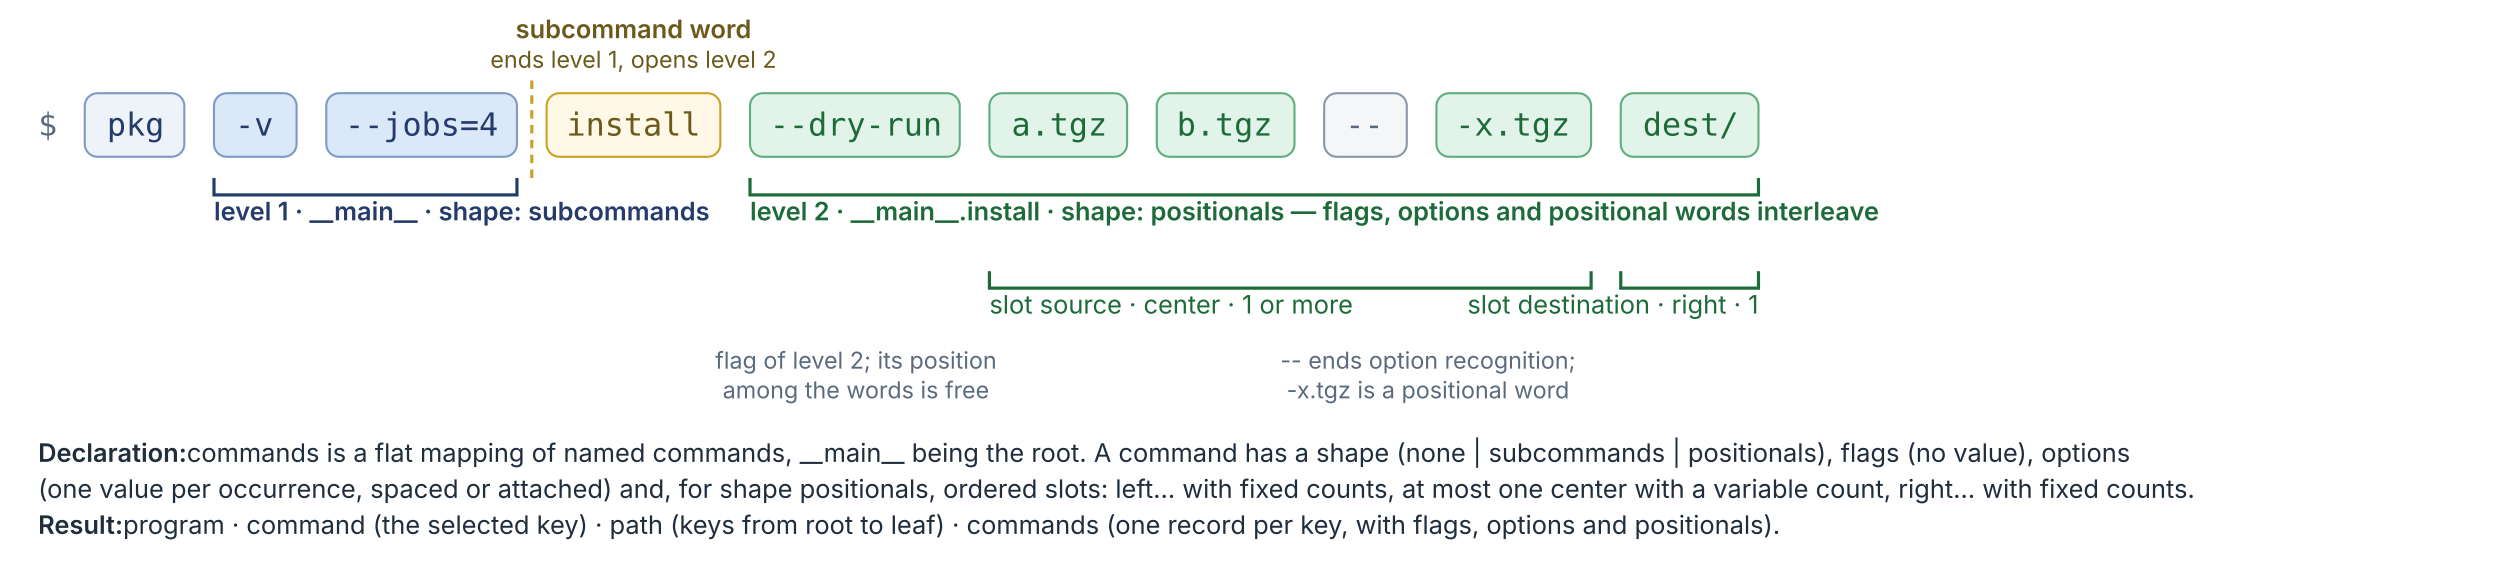
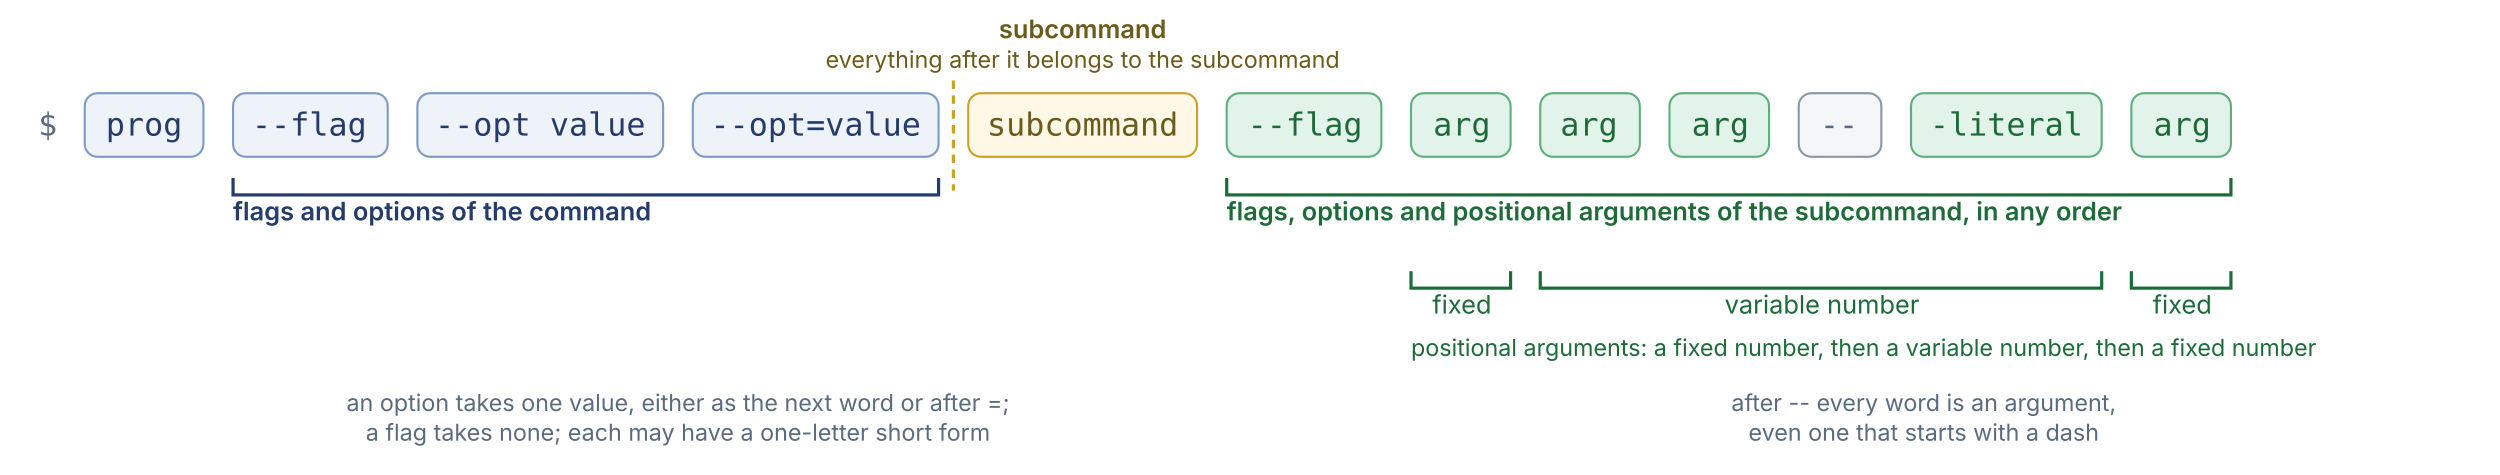
- <svg xmlns="http://www.w3.org/2000/svg" viewBox="0 0 1180 273" font-family="Inter, Roboto, Helvetica, Arial, sans-serif" role="img" aria-labelledby="t d">
+ <svg xmlns="http://www.w3.org/2000/svg" viewBox="0 0 1180 224" font-family="Inter, Roboto, Helvetica, Arial, sans-serif" role="img" aria-labelledby="t d">
  <text x="18" y="64" font-family="JetBrains Mono, Menlo, monospace" font-size="15" fill="#5b6b7f">$</text>
-   <rect x="40" y="44" width="47" height="30" rx="6" fill="#eef2f9" stroke="#7f9ac4" />
-   <text x="64" y="64" text-anchor="middle" font-family="JetBrains Mono, Menlo, monospace" font-size="15" fill="#243b6b">pkg</text>
-   <rect x="101" y="44" width="39" height="30" rx="6" fill="#dbe8f8" stroke="#7f9ac4" />
-   <text x="120" y="64" text-anchor="middle" font-family="JetBrains Mono, Menlo, monospace" font-size="15" fill="#243b6b">-v</text>
-   <rect x="154" y="44" width="90" height="30" rx="6" fill="#dbe8f8" stroke="#7f9ac4" />
-   <text x="199" y="64" text-anchor="middle" font-family="JetBrains Mono, Menlo, monospace" font-size="15" fill="#243b6b">--jobs=4</text>
-   <rect x="258" y="44" width="82" height="30" rx="6" fill="#fff8e6" stroke="#c9a227" />
-   <text x="299" y="64" text-anchor="middle" font-family="JetBrains Mono, Menlo, monospace" font-size="15" fill="#6b5a1a">install</text>
-   <rect x="354" y="44" width="99" height="30" rx="6" fill="#e2f3ea" stroke="#5fae7f" />
-   <text x="404" y="64" text-anchor="middle" font-family="JetBrains Mono, Menlo, monospace" font-size="15" fill="#1e6b3a">--dry-run</text>
-   <rect x="467" y="44" width="65" height="30" rx="6" fill="#e2f3ea" stroke="#5fae7f" />
-   <text x="500" y="64" text-anchor="middle" font-family="JetBrains Mono, Menlo, monospace" font-size="15" fill="#1e6b3a">a.tgz</text>
-   <rect x="546" y="44" width="65" height="30" rx="6" fill="#e2f3ea" stroke="#5fae7f" />
-   <text x="578" y="64" text-anchor="middle" font-family="JetBrains Mono, Menlo, monospace" font-size="15" fill="#1e6b3a">b.tgz</text>
-   <rect x="625" y="44" width="39" height="30" rx="6" fill="#f4f6f8" stroke="#8a98a8" />
-   <text x="644" y="64" text-anchor="middle" font-family="JetBrains Mono, Menlo, monospace" font-size="15" fill="#5b6b7f">--</text>
-   <rect x="678" y="44" width="73" height="30" rx="6" fill="#e2f3ea" stroke="#5fae7f" />
-   <text x="714" y="64" text-anchor="middle" font-family="JetBrains Mono, Menlo, monospace" font-size="15" fill="#1e6b3a">-x.tgz</text>
-   <rect x="765" y="44" width="65" height="30" rx="6" fill="#e2f3ea" stroke="#5fae7f" />
-   <text x="798" y="64" text-anchor="middle" font-family="JetBrains Mono, Menlo, monospace" font-size="15" fill="#1e6b3a">dest/</text>
-   <text x="299" y="18" text-anchor="middle" font-size="12" fill="#6b5a1a" font-weight="600">subcommand word</text>
-   <text x="299" y="32" text-anchor="middle" font-size="11" fill="#6b5a1a">ends level 1, opens level 2</text>
-   <line x1="251" y1="38" x2="251" y2="84" stroke="#c9a227" stroke-width="1.5" stroke-dasharray="4 3" />
-   <path d="M101 84 v8 h143 v-8" fill="none" stroke="#243b6b" stroke-width="1.5" />
-   <text x="101" y="104" text-anchor="start" font-size="12" fill="#243b6b" font-weight="600">level 1 · __main__ · shape: subcommands</text>
-   <path d="M354 84 v8 h476 v-8" fill="none" stroke="#1e6b3a" stroke-width="1.5" />
-   <text x="354" y="104" text-anchor="start" font-size="12" fill="#1e6b3a" font-weight="600">level 2 · __main__.install · shape: positionals — flags, options and positional words interleave</text>
-   <path d="M467 128 v8 h284 v-8" fill="none" stroke="#1e6b3a" stroke-width="1.5" />
-   <text x="467" y="148" text-anchor="start" font-size="12" fill="#1e6b3a" font-weight="normal">slot source · center · 1 or more</text>
-   <path d="M765 128 v8 h65 v-8" fill="none" stroke="#1e6b3a" stroke-width="1.5" />
-   <text x="830" y="148" text-anchor="end" font-size="12" fill="#1e6b3a" font-weight="normal">slot destination · right · 1</text>
-   <text x="404" y="174" text-anchor="middle" font-size="11" fill="#5b6b7f">flag of level 2; its position</text>
-   <text x="404" y="188" text-anchor="middle" font-size="11" fill="#5b6b7f">among the words is free</text>
-   <text x="674" y="174" text-anchor="middle" font-size="11" fill="#5b6b7f">-- ends option recognition;</text>
-   <text x="674" y="188" text-anchor="middle" font-size="11" fill="#5b6b7f">-x.tgz is a positional word</text>
-   <text x="18" y="218" font-size="12" fill="#1f2d3d">
-     <tspan font-weight="600">Declaration: </tspan>commands is a flat mapping of named commands, __main__ being the root. A command has a shape (none | subcommands | positionals), flags (no value), options</text>
-   <text x="18" y="235" font-size="12" fill="#1f2d3d">
-     <tspan font-weight="600" />(one value per occurrence, spaced or attached) and, for shape positionals, ordered slots: left… with fixed counts, at most one center with a variable count, right… with fixed counts.</text>
-   <text x="18" y="252" font-size="12" fill="#1f2d3d">
-     <tspan font-weight="600">Result: </tspan>program · command (the selected key) · path (keys from root to leaf) · commands (one record per key, with flags, options and positionals).</text>
+   <rect x="40" y="44" width="56" height="30" rx="6" fill="#eef2f9" stroke="#7f9ac4" />
+   <text x="68" y="64" text-anchor="middle" font-family="JetBrains Mono, Menlo, monospace" font-size="15" fill="#243b6b">prog</text>
+   <rect x="110" y="44" width="73" height="30" rx="6" fill="#eef2f9" stroke="#7f9ac4" />
+   <text x="146" y="64" text-anchor="middle" font-family="JetBrains Mono, Menlo, monospace" font-size="15" fill="#243b6b">--flag</text>
+   <rect x="197" y="44" width="116" height="30" rx="6" fill="#eef2f9" stroke="#7f9ac4" />
+   <text x="255" y="64" text-anchor="middle" font-family="JetBrains Mono, Menlo, monospace" font-size="15" fill="#243b6b">--opt value</text>
+   <rect x="327" y="44" width="116" height="30" rx="6" fill="#eef2f9" stroke="#7f9ac4" />
+   <text x="385" y="64" text-anchor="middle" font-family="JetBrains Mono, Menlo, monospace" font-size="15" fill="#243b6b">--opt=value</text>
+   <rect x="457" y="44" width="108" height="30" rx="6" fill="#fff8e6" stroke="#c9a227" />
+   <text x="511" y="64" text-anchor="middle" font-family="JetBrains Mono, Menlo, monospace" font-size="15" fill="#6b5a1a">subcommand</text>
+   <rect x="579" y="44" width="73" height="30" rx="6" fill="#e2f3ea" stroke="#5fae7f" />
+   <text x="616" y="64" text-anchor="middle" font-family="JetBrains Mono, Menlo, monospace" font-size="15" fill="#1e6b3a">--flag</text>
+   <rect x="666" y="44" width="47" height="30" rx="6" fill="#e2f3ea" stroke="#5fae7f" />
+   <text x="690" y="64" text-anchor="middle" font-family="JetBrains Mono, Menlo, monospace" font-size="15" fill="#1e6b3a">arg</text>
+   <rect x="727" y="44" width="47" height="30" rx="6" fill="#e2f3ea" stroke="#5fae7f" />
+   <text x="750" y="64" text-anchor="middle" font-family="JetBrains Mono, Menlo, monospace" font-size="15" fill="#1e6b3a">arg</text>
+   <rect x="788" y="44" width="47" height="30" rx="6" fill="#e2f3ea" stroke="#5fae7f" />
+   <text x="812" y="64" text-anchor="middle" font-family="JetBrains Mono, Menlo, monospace" font-size="15" fill="#1e6b3a">arg</text>
+   <rect x="849" y="44" width="39" height="30" rx="6" fill="#f4f6f8" stroke="#8a98a8" />
+   <text x="868" y="64" text-anchor="middle" font-family="JetBrains Mono, Menlo, monospace" font-size="15" fill="#5b6b7f">--</text>
+   <rect x="902" y="44" width="90" height="30" rx="6" fill="#e2f3ea" stroke="#5fae7f" />
+   <text x="947" y="64" text-anchor="middle" font-family="JetBrains Mono, Menlo, monospace" font-size="15" fill="#1e6b3a">-literal</text>
+   <rect x="1006" y="44" width="47" height="30" rx="6" fill="#e2f3ea" stroke="#5fae7f" />
+   <text x="1030" y="64" text-anchor="middle" font-family="JetBrains Mono, Menlo, monospace" font-size="15" fill="#1e6b3a">arg</text>
+   <path d="M110 84 v8 h333 v-8" fill="none" stroke="#243b6b" stroke-width="1.5" />
+   <text x="110" y="104" text-anchor="start" font-size="12" fill="#243b6b" font-weight="600">flags and options of the command</text>
+   <text x="511" y="18" text-anchor="middle" font-size="12" fill="#6b5a1a" font-weight="600">subcommand</text>
+   <text x="511" y="32" text-anchor="middle" font-size="11" fill="#6b5a1a">everything after it belongs to the subcommand</text>
+   <line x1="450" y1="38" x2="450" y2="90" stroke="#c9a227" stroke-width="1.5" stroke-dasharray="4 3" />
+   <path d="M579 84 v8 h474 v-8" fill="none" stroke="#1e6b3a" stroke-width="1.5" />
+   <text x="579" y="104" text-anchor="start" font-size="12" fill="#1e6b3a" font-weight="600">flags, options and positional arguments of the subcommand, in any order</text>
+   <path d="M666 128 v8 h47 v-8" fill="none" stroke="#1e6b3a" stroke-width="1.5" />
+   <text x="690" y="148" text-anchor="middle" font-size="12" fill="#1e6b3a" font-weight="normal">fixed</text>
+   <path d="M727 128 v8 h265 v-8" fill="none" stroke="#1e6b3a" stroke-width="1.5" />
+   <text x="860" y="148" text-anchor="middle" font-size="12" fill="#1e6b3a" font-weight="normal">variable number</text>
+   <path d="M1006 128 v8 h47 v-8" fill="none" stroke="#1e6b3a" stroke-width="1.5" />
+   <text x="1030" y="148" text-anchor="middle" font-size="12" fill="#1e6b3a" font-weight="normal">fixed</text>
+   <text x="666" y="168" font-size="11" fill="#1e6b3a">positional arguments: a fixed number, then a variable number, then a fixed number</text>
+   <text x="320" y="194" text-anchor="middle" font-size="11" fill="#5b6b7f">an option takes one value, either as the next word or after =;</text>
+   <text x="320" y="208" text-anchor="middle" font-size="11" fill="#5b6b7f">a flag takes none; each may have a one-letter short form</text>
+   <text x="908" y="194" text-anchor="middle" font-size="11" fill="#5b6b7f">after -- every word is an argument,</text>
+   <text x="908" y="208" text-anchor="middle" font-size="11" fill="#5b6b7f">even one that starts with a dash</text>
</svg>
